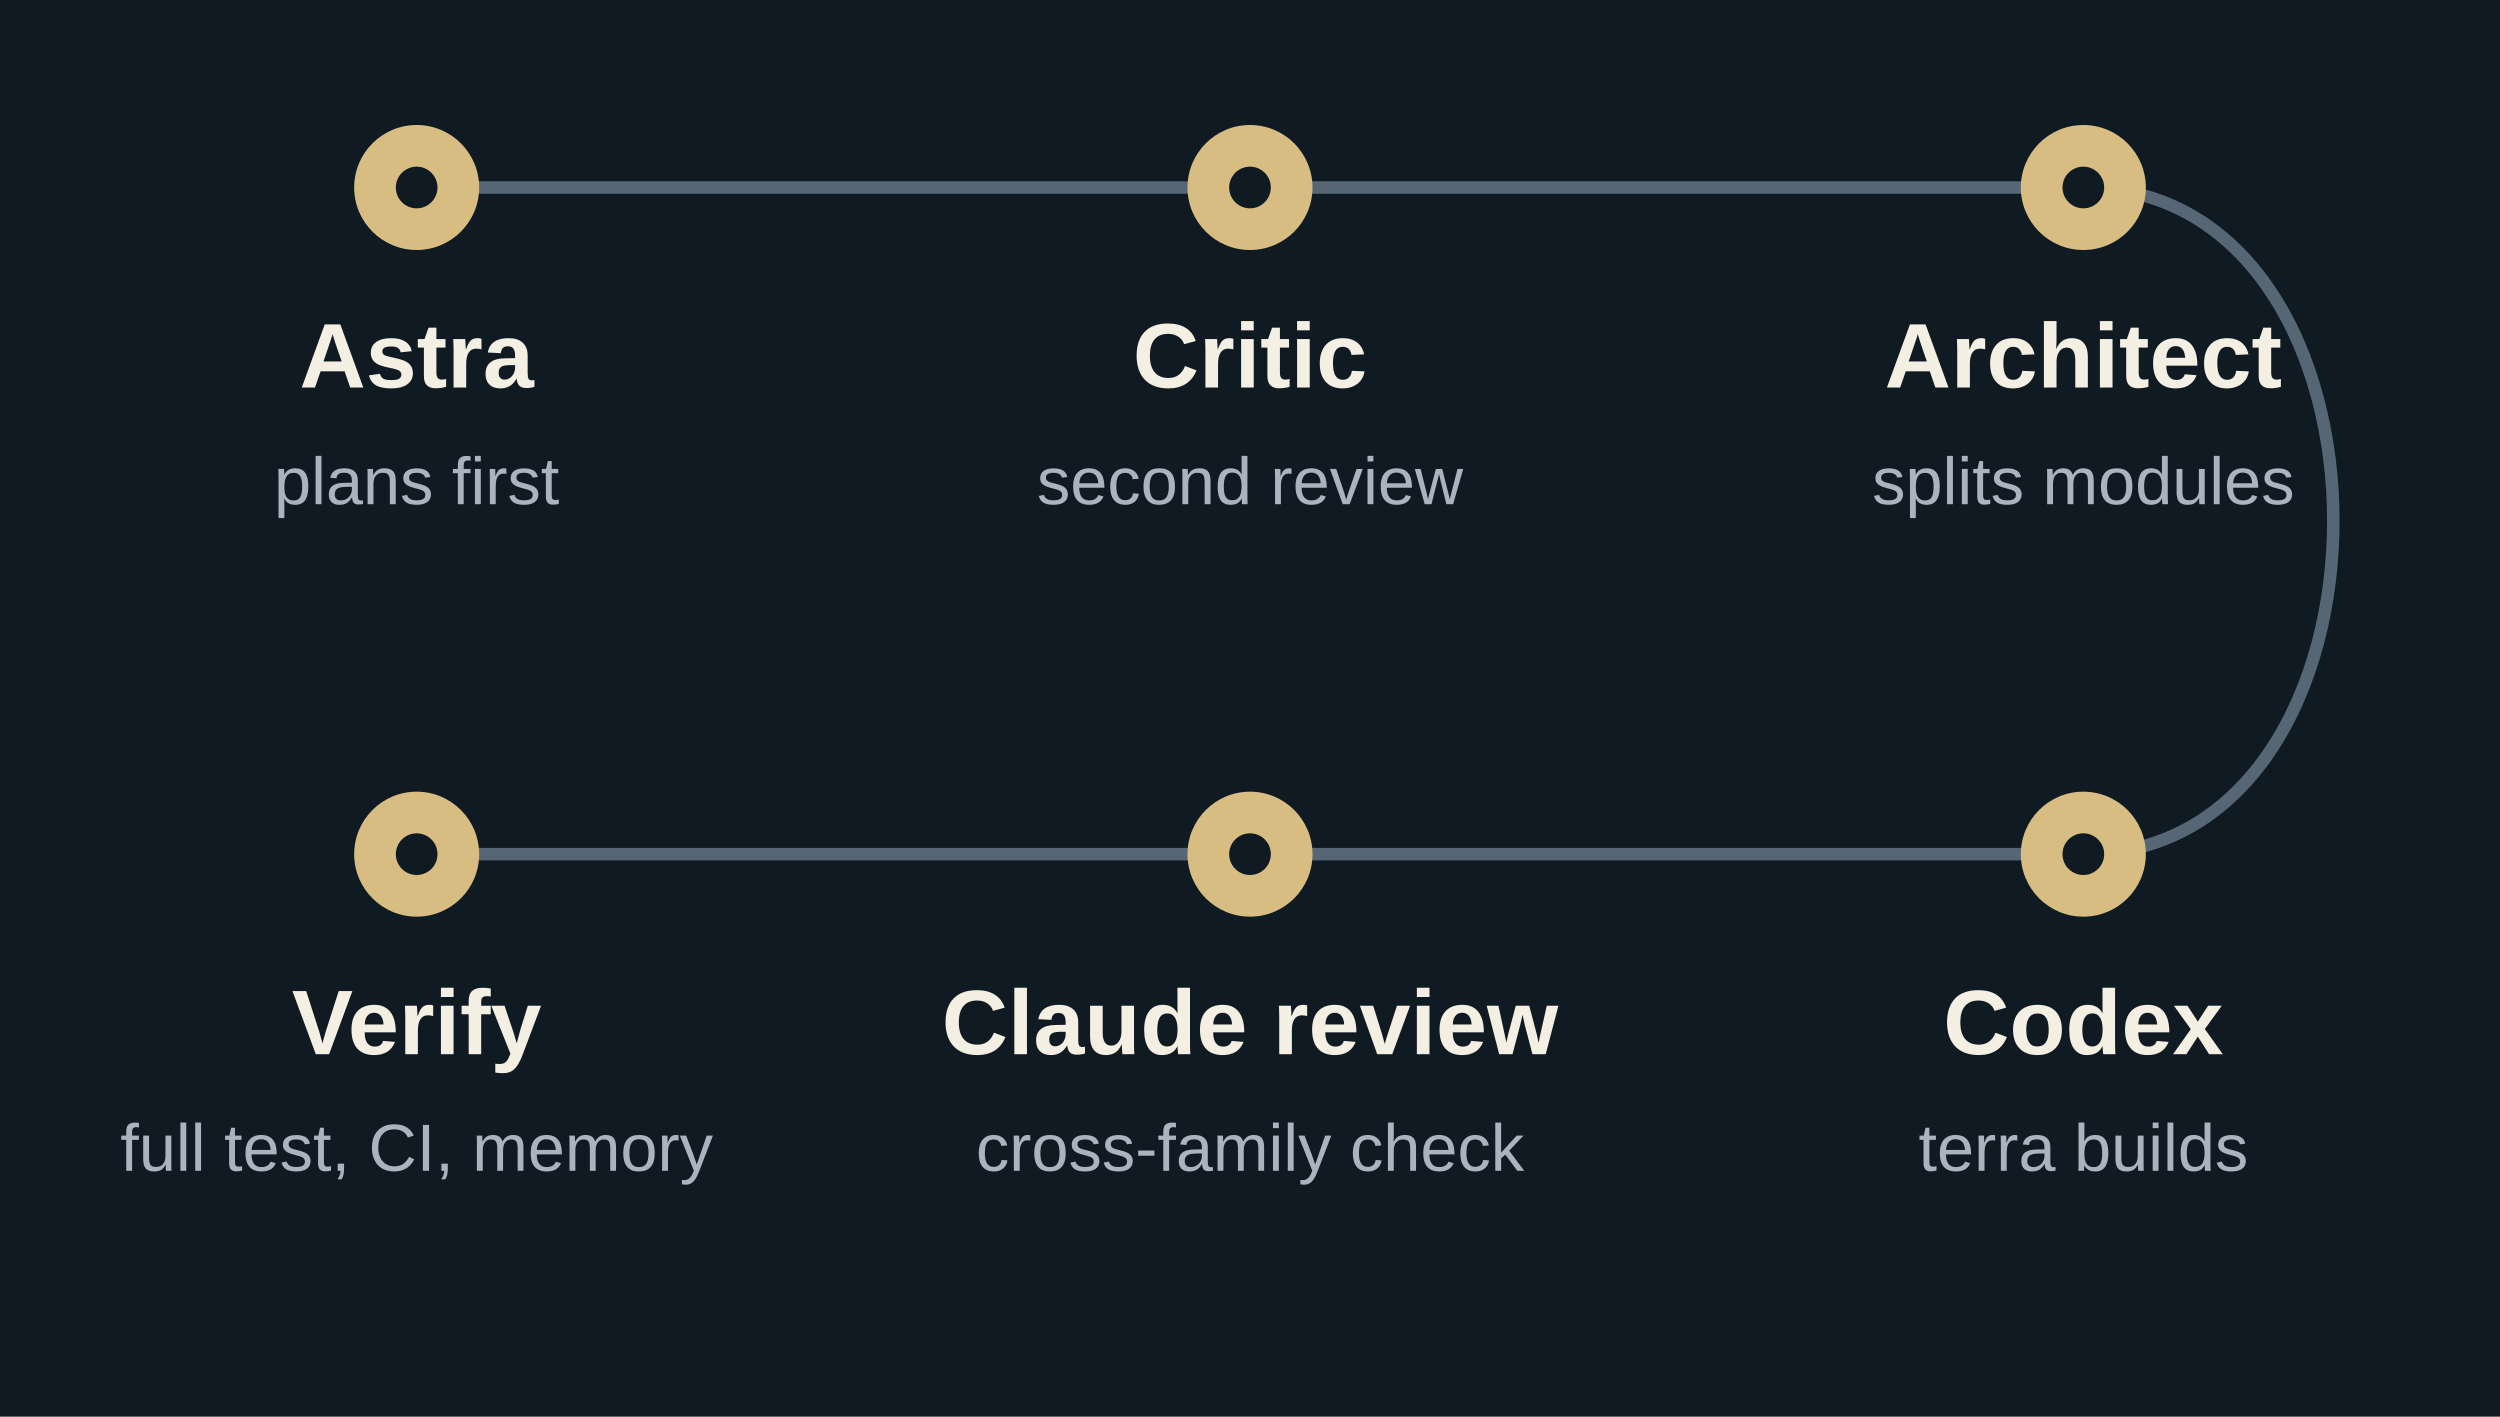
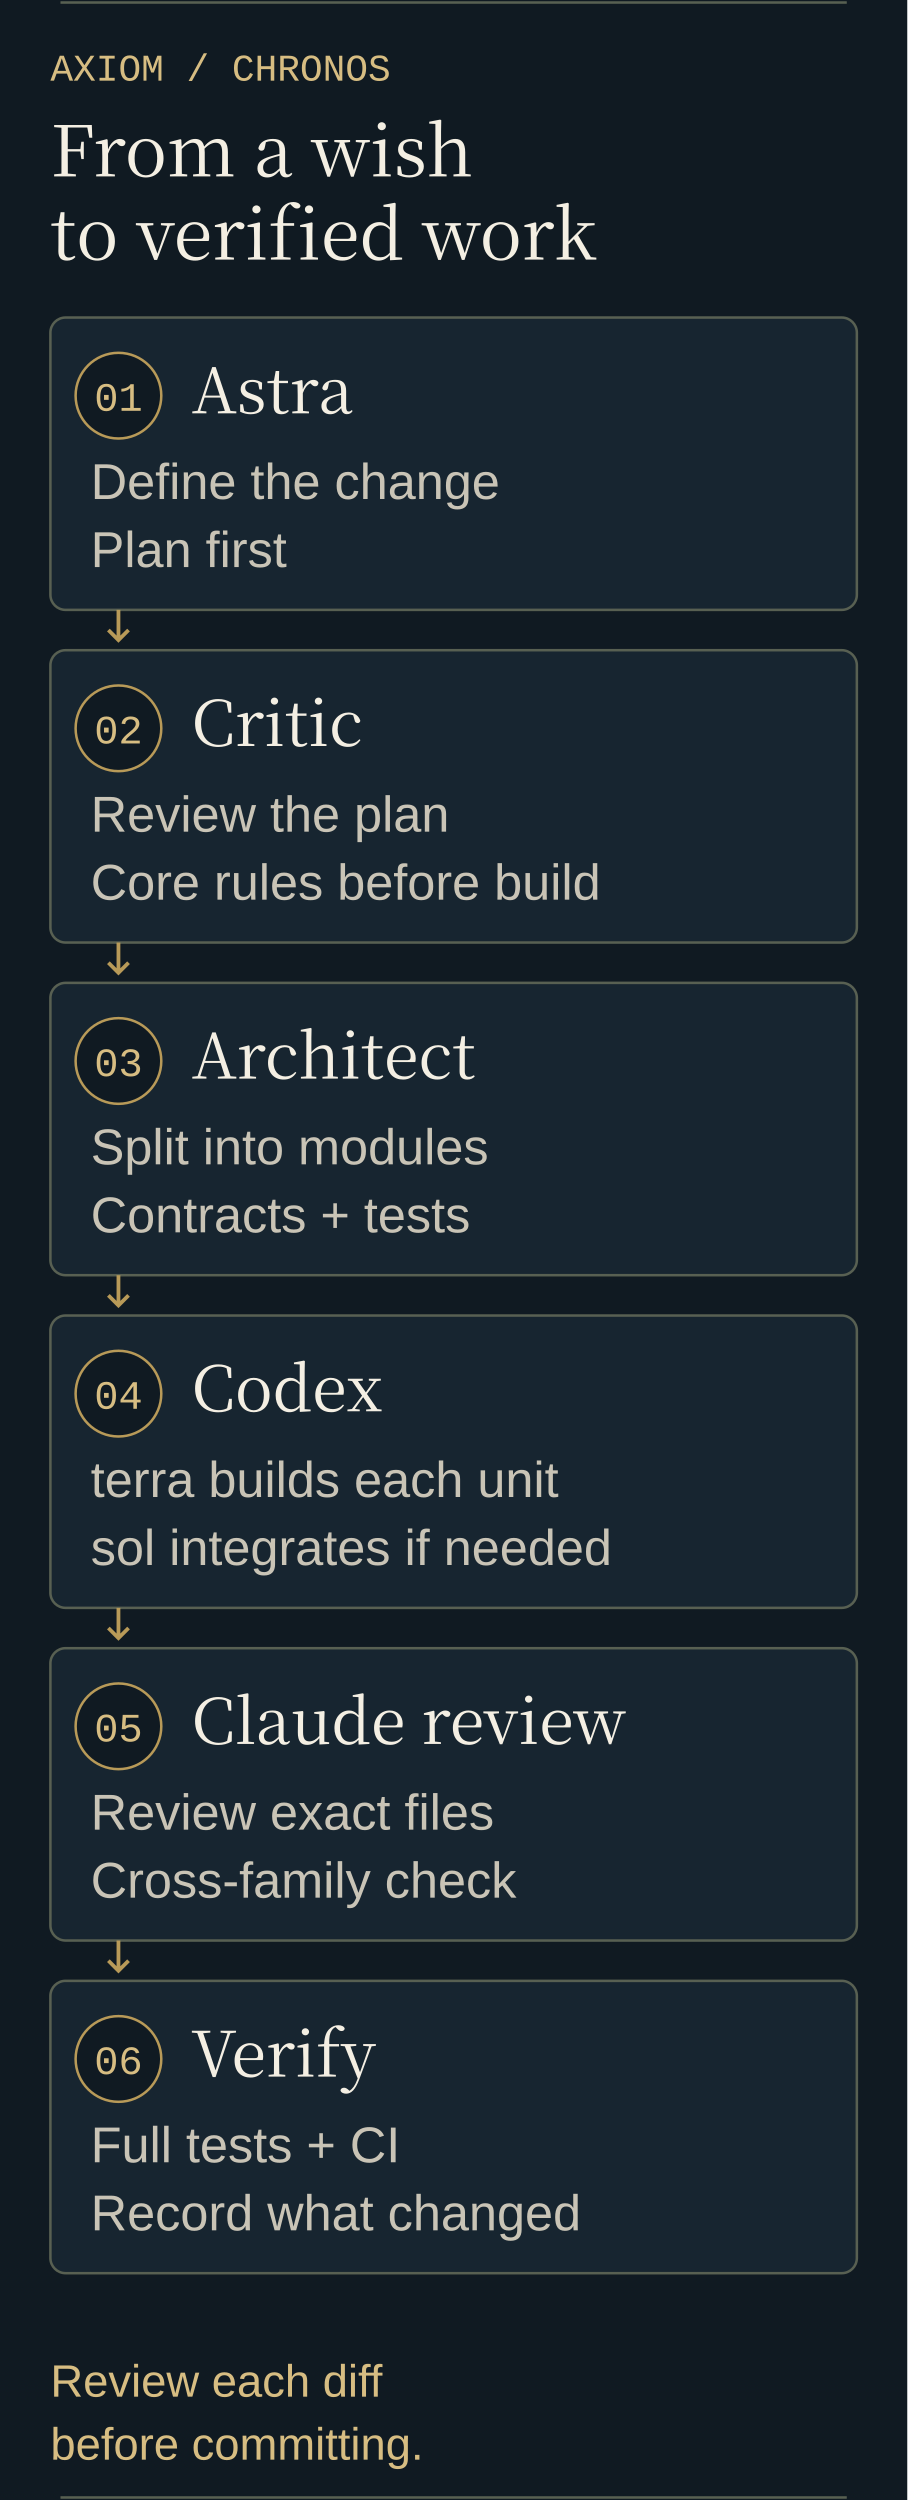
- <svg xmlns="http://www.w3.org/2000/svg" width="600" height="340" viewBox="0 0 600 340" role="img" aria-labelledby="title desc">
-   <rect x="0" y="0" width="600" height="340" fill="#101a22" />
-   <path d="M100 45H500" stroke="#566675" stroke-width="3" stroke-linecap="round" />
-   <path d="M500 45C580 45 580 205 500 205" fill="none" stroke="#566675" stroke-width="3" stroke-linecap="round" />
-   <path d="M500 205H100" stroke="#566675" stroke-width="3" stroke-linecap="round" />
-   <circle cx="100" cy="45" r="15" fill="#d7bd82" />
-   <circle cx="100" cy="45" r="5" fill="#101a22" />
-   <text x="100" y="93" text-anchor="middle" font-family="Segoe UI, Helvetica Neue, Arial, sans-serif" font-size="22" font-weight="600" fill="#f4efe3">Astra</text>
-   <text x="100" y="121" text-anchor="middle" font-family="Segoe UI, Helvetica Neue, Arial, sans-serif" font-size="16" fill="#a9b4bf">plans first</text>
-   <circle cx="300" cy="45" r="15" fill="#d7bd82" />
-   <circle cx="300" cy="45" r="5" fill="#101a22" />
-   <text x="300" y="93" text-anchor="middle" font-family="Segoe UI, Helvetica Neue, Arial, sans-serif" font-size="22" font-weight="600" fill="#f4efe3">Critic</text>
-   <text x="300" y="121" text-anchor="middle" font-family="Segoe UI, Helvetica Neue, Arial, sans-serif" font-size="16" fill="#a9b4bf">second review</text>
-   <circle cx="500" cy="45" r="15" fill="#d7bd82" />
-   <circle cx="500" cy="45" r="5" fill="#101a22" />
-   <text x="500" y="93" text-anchor="middle" font-family="Segoe UI, Helvetica Neue, Arial, sans-serif" font-size="22" font-weight="600" fill="#f4efe3">Architect</text>
-   <text x="500" y="121" text-anchor="middle" font-family="Segoe UI, Helvetica Neue, Arial, sans-serif" font-size="16" fill="#a9b4bf">splits modules</text>
-   <circle cx="500" cy="205" r="15" fill="#d7bd82" />
-   <circle cx="500" cy="205" r="5" fill="#101a22" />
-   <text x="500" y="253" text-anchor="middle" font-family="Segoe UI, Helvetica Neue, Arial, sans-serif" font-size="22" font-weight="600" fill="#f4efe3">Codex</text>
-   <text x="500" y="281" text-anchor="middle" font-family="Segoe UI, Helvetica Neue, Arial, sans-serif" font-size="16" fill="#a9b4bf">terra builds</text>
-   <circle cx="300" cy="205" r="15" fill="#d7bd82" />
-   <circle cx="300" cy="205" r="5" fill="#101a22" />
-   <text x="300" y="253" text-anchor="middle" font-family="Segoe UI, Helvetica Neue, Arial, sans-serif" font-size="22" font-weight="600" fill="#f4efe3">Claude review</text>
-   <text x="300" y="281" text-anchor="middle" font-family="Segoe UI, Helvetica Neue, Arial, sans-serif" font-size="16" fill="#a9b4bf">cross-family check</text>
-   <circle cx="100" cy="205" r="15" fill="#d7bd82" />
-   <circle cx="100" cy="205" r="5" fill="#101a22" />
-   <text x="100" y="253" text-anchor="middle" font-family="Segoe UI, Helvetica Neue, Arial, sans-serif" font-size="22" font-weight="600" fill="#f4efe3">Verify</text>
-   <text x="100" y="281" text-anchor="middle" font-family="Segoe UI, Helvetica Neue, Arial, sans-serif" font-size="16" fill="#a9b4bf">full test, CI, memory</text>
+ <svg xmlns="http://www.w3.org/2000/svg" width="360" height="992" viewBox="0 0 360 992" role="img" aria-labelledby="title desc" xml:lang="en">
+   <rect width="360" height="992" fill="#101a22" />
+   <path d="M24 1H336M24 991H336" stroke="#586052" />
+   <text x="20" y="32" font-size="15" fill="#d7bd82" font-family="'Courier New', monospace" text-anchor="start">AXIOM / CHRONOS</text>
+   <text x="20" y="70" font-size="28" fill="#f4efe3" font-family="Georgia, 'Noto Serif CJK TC', 'Times New Roman', serif" text-anchor="start">From a wish</text>
+   <text x="20" y="103" font-size="28" fill="#f4efe3" font-family="Georgia, 'Noto Serif CJK TC', 'Times New Roman', serif" text-anchor="start">to verified work</text>
+   <g data-step="1">
+     <rect x="20" y="126" width="320" height="116" rx="6" fill="#172530" stroke="#586052" />
+     <circle cx="47" cy="157" r="17" fill="#101a22" stroke="#b89a58" />
+     <text x="47" y="163" font-size="16" fill="#d7bd82" font-family="'Courier New', monospace" text-anchor="middle">01</text>
+     <text x="76" y="164" font-size="25" fill="#f4efe3" font-family="Georgia, 'Noto Serif CJK TC', 'Times New Roman', serif" text-anchor="start">Astra</text>
+     <text x="36" y="198" font-size="20" fill="#c9c4b6" font-family="Arial, 'Noto Sans CJK TC', 'Microsoft JhengHei', sans-serif" text-anchor="start">Define the change</text>
+     <text x="36" y="225" font-size="20" fill="#c9c4b6" font-family="Arial, 'Noto Sans CJK TC', 'Microsoft JhengHei', sans-serif" text-anchor="start">Plan first</text>
+   </g>
+   <path d="M47 242v12m-4-4 4 4 4-4" fill="none" stroke="#b89a58" stroke-width="1.5" />
+   <g data-step="2">
+     <rect x="20" y="258" width="320" height="116" rx="6" fill="#172530" stroke="#586052" />
+     <circle cx="47" cy="289" r="17" fill="#101a22" stroke="#b89a58" />
+     <text x="47" y="295" font-size="16" fill="#d7bd82" font-family="'Courier New', monospace" text-anchor="middle">02</text>
+     <text x="76" y="296" font-size="25" fill="#f4efe3" font-family="Georgia, 'Noto Serif CJK TC', 'Times New Roman', serif" text-anchor="start">Critic</text>
+     <text x="36" y="330" font-size="20" fill="#c9c4b6" font-family="Arial, 'Noto Sans CJK TC', 'Microsoft JhengHei', sans-serif" text-anchor="start">Review the plan</text>
+     <text x="36" y="357" font-size="20" fill="#c9c4b6" font-family="Arial, 'Noto Sans CJK TC', 'Microsoft JhengHei', sans-serif" text-anchor="start">Core rules before build</text>
+   </g>
+   <path d="M47 374v12m-4-4 4 4 4-4" fill="none" stroke="#b89a58" stroke-width="1.5" />
+   <g data-step="3">
+     <rect x="20" y="390" width="320" height="116" rx="6" fill="#172530" stroke="#586052" />
+     <circle cx="47" cy="421" r="17" fill="#101a22" stroke="#b89a58" />
+     <text x="47" y="427" font-size="16" fill="#d7bd82" font-family="'Courier New', monospace" text-anchor="middle">03</text>
+     <text x="76" y="428" font-size="25" fill="#f4efe3" font-family="Georgia, 'Noto Serif CJK TC', 'Times New Roman', serif" text-anchor="start">Architect</text>
+     <text x="36" y="462" font-size="20" fill="#c9c4b6" font-family="Arial, 'Noto Sans CJK TC', 'Microsoft JhengHei', sans-serif" text-anchor="start">Split into modules</text>
+     <text x="36" y="489" font-size="20" fill="#c9c4b6" font-family="Arial, 'Noto Sans CJK TC', 'Microsoft JhengHei', sans-serif" text-anchor="start">Contracts + tests</text>
+   </g>
+   <path d="M47 506v12m-4-4 4 4 4-4" fill="none" stroke="#b89a58" stroke-width="1.5" />
+   <g data-step="4">
+     <rect x="20" y="522" width="320" height="116" rx="6" fill="#172530" stroke="#586052" />
+     <circle cx="47" cy="553" r="17" fill="#101a22" stroke="#b89a58" />
+     <text x="47" y="559" font-size="16" fill="#d7bd82" font-family="'Courier New', monospace" text-anchor="middle">04</text>
+     <text x="76" y="560" font-size="25" fill="#f4efe3" font-family="Georgia, 'Noto Serif CJK TC', 'Times New Roman', serif" text-anchor="start">Codex</text>
+     <text x="36" y="594" font-size="20" fill="#c9c4b6" font-family="Arial, 'Noto Sans CJK TC', 'Microsoft JhengHei', sans-serif" text-anchor="start">terra builds each unit</text>
+     <text x="36" y="621" font-size="20" fill="#c9c4b6" font-family="Arial, 'Noto Sans CJK TC', 'Microsoft JhengHei', sans-serif" text-anchor="start">sol integrates if needed</text>
+   </g>
+   <path d="M47 638v12m-4-4 4 4 4-4" fill="none" stroke="#b89a58" stroke-width="1.5" />
+   <g data-step="5">
+     <rect x="20" y="654" width="320" height="116" rx="6" fill="#172530" stroke="#586052" />
+     <circle cx="47" cy="685" r="17" fill="#101a22" stroke="#b89a58" />
+     <text x="47" y="691" font-size="16" fill="#d7bd82" font-family="'Courier New', monospace" text-anchor="middle">05</text>
+     <text x="76" y="692" font-size="25" fill="#f4efe3" font-family="Georgia, 'Noto Serif CJK TC', 'Times New Roman', serif" text-anchor="start">Claude review</text>
+     <text x="36" y="726" font-size="20" fill="#c9c4b6" font-family="Arial, 'Noto Sans CJK TC', 'Microsoft JhengHei', sans-serif" text-anchor="start">Review exact files</text>
+     <text x="36" y="753" font-size="20" fill="#c9c4b6" font-family="Arial, 'Noto Sans CJK TC', 'Microsoft JhengHei', sans-serif" text-anchor="start">Cross-family check</text>
+   </g>
+   <path d="M47 770v12m-4-4 4 4 4-4" fill="none" stroke="#b89a58" stroke-width="1.5" />
+   <g data-step="6">
+     <rect x="20" y="786" width="320" height="116" rx="6" fill="#172530" stroke="#586052" />
+     <circle cx="47" cy="817" r="17" fill="#101a22" stroke="#b89a58" />
+     <text x="47" y="823" font-size="16" fill="#d7bd82" font-family="'Courier New', monospace" text-anchor="middle">06</text>
+     <text x="76" y="824" font-size="25" fill="#f4efe3" font-family="Georgia, 'Noto Serif CJK TC', 'Times New Roman', serif" text-anchor="start">Verify</text>
+     <text x="36" y="858" font-size="20" fill="#c9c4b6" font-family="Arial, 'Noto Sans CJK TC', 'Microsoft JhengHei', sans-serif" text-anchor="start">Full tests + CI</text>
+     <text x="36" y="885" font-size="20" fill="#c9c4b6" font-family="Arial, 'Noto Sans CJK TC', 'Microsoft JhengHei', sans-serif" text-anchor="start">Record what changed</text>
+   </g>
+   <text x="20" y="951" font-size="18" fill="#d7bd82" font-family="Arial, 'Noto Sans CJK TC', 'Microsoft JhengHei', sans-serif" text-anchor="start">Review each diff</text>
+   <text x="20" y="976" font-size="18" fill="#d7bd82" font-family="Arial, 'Noto Sans CJK TC', 'Microsoft JhengHei', sans-serif" text-anchor="start">before committing.</text>
</svg>
